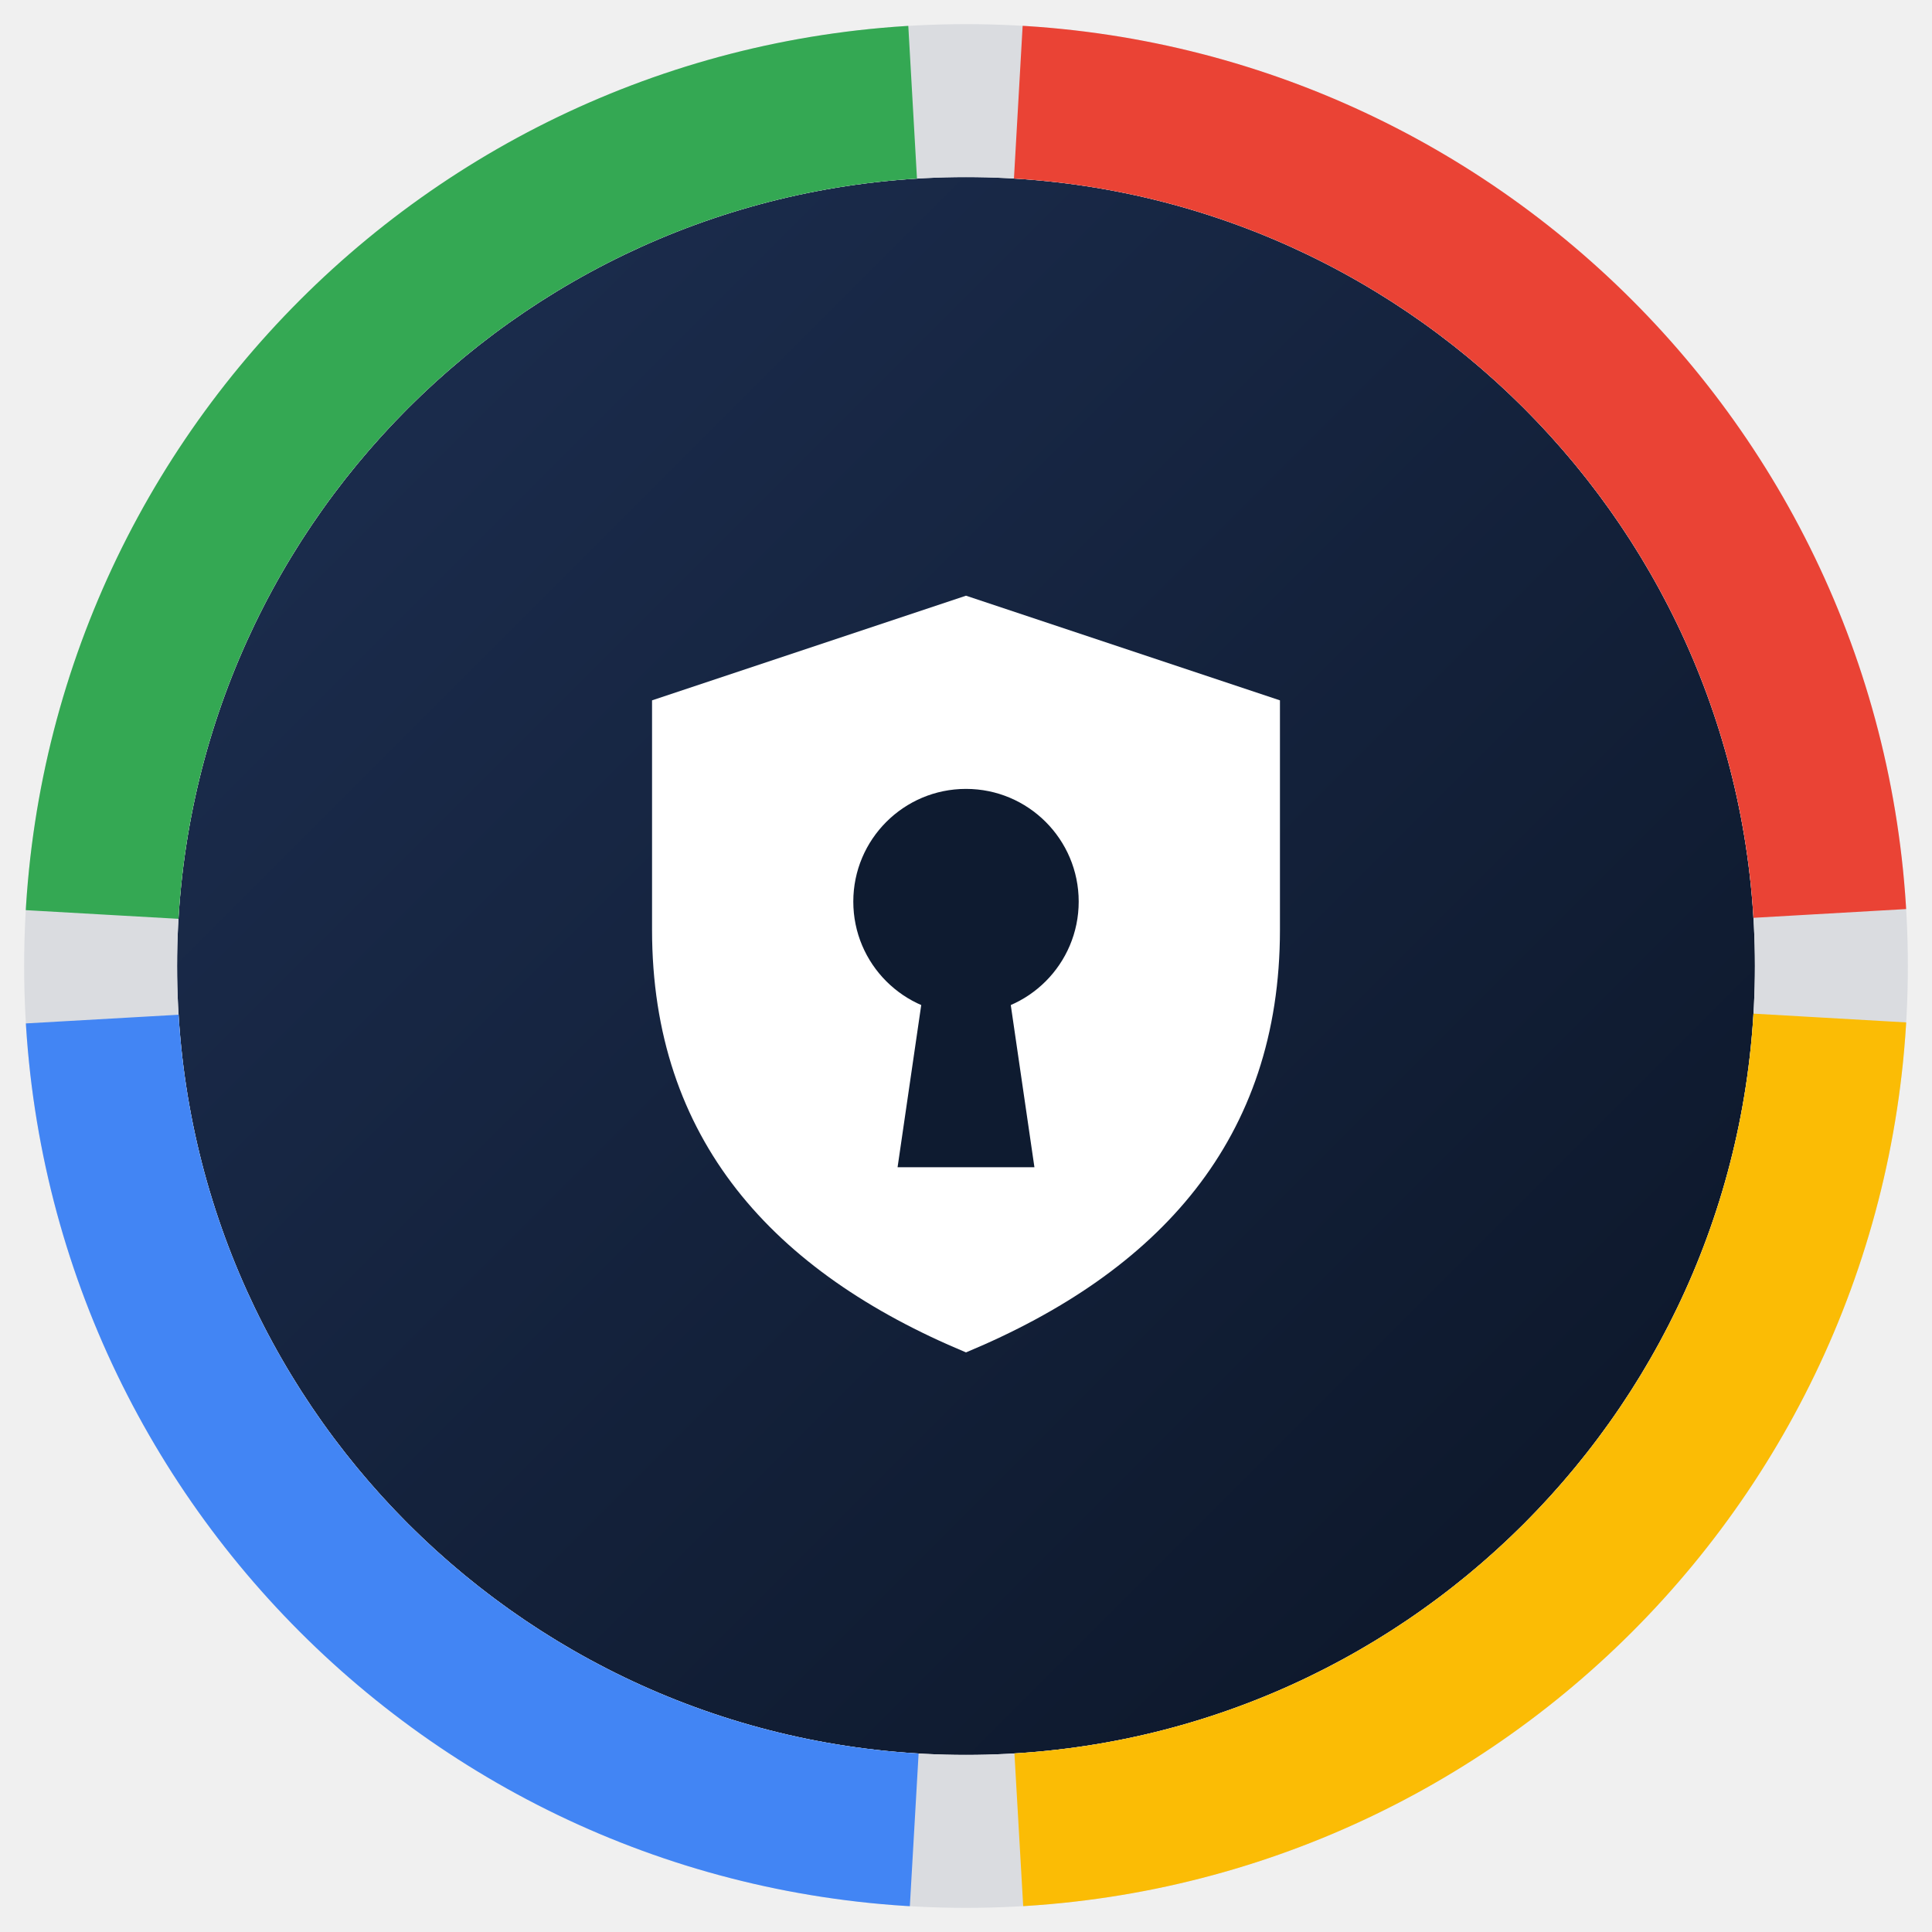
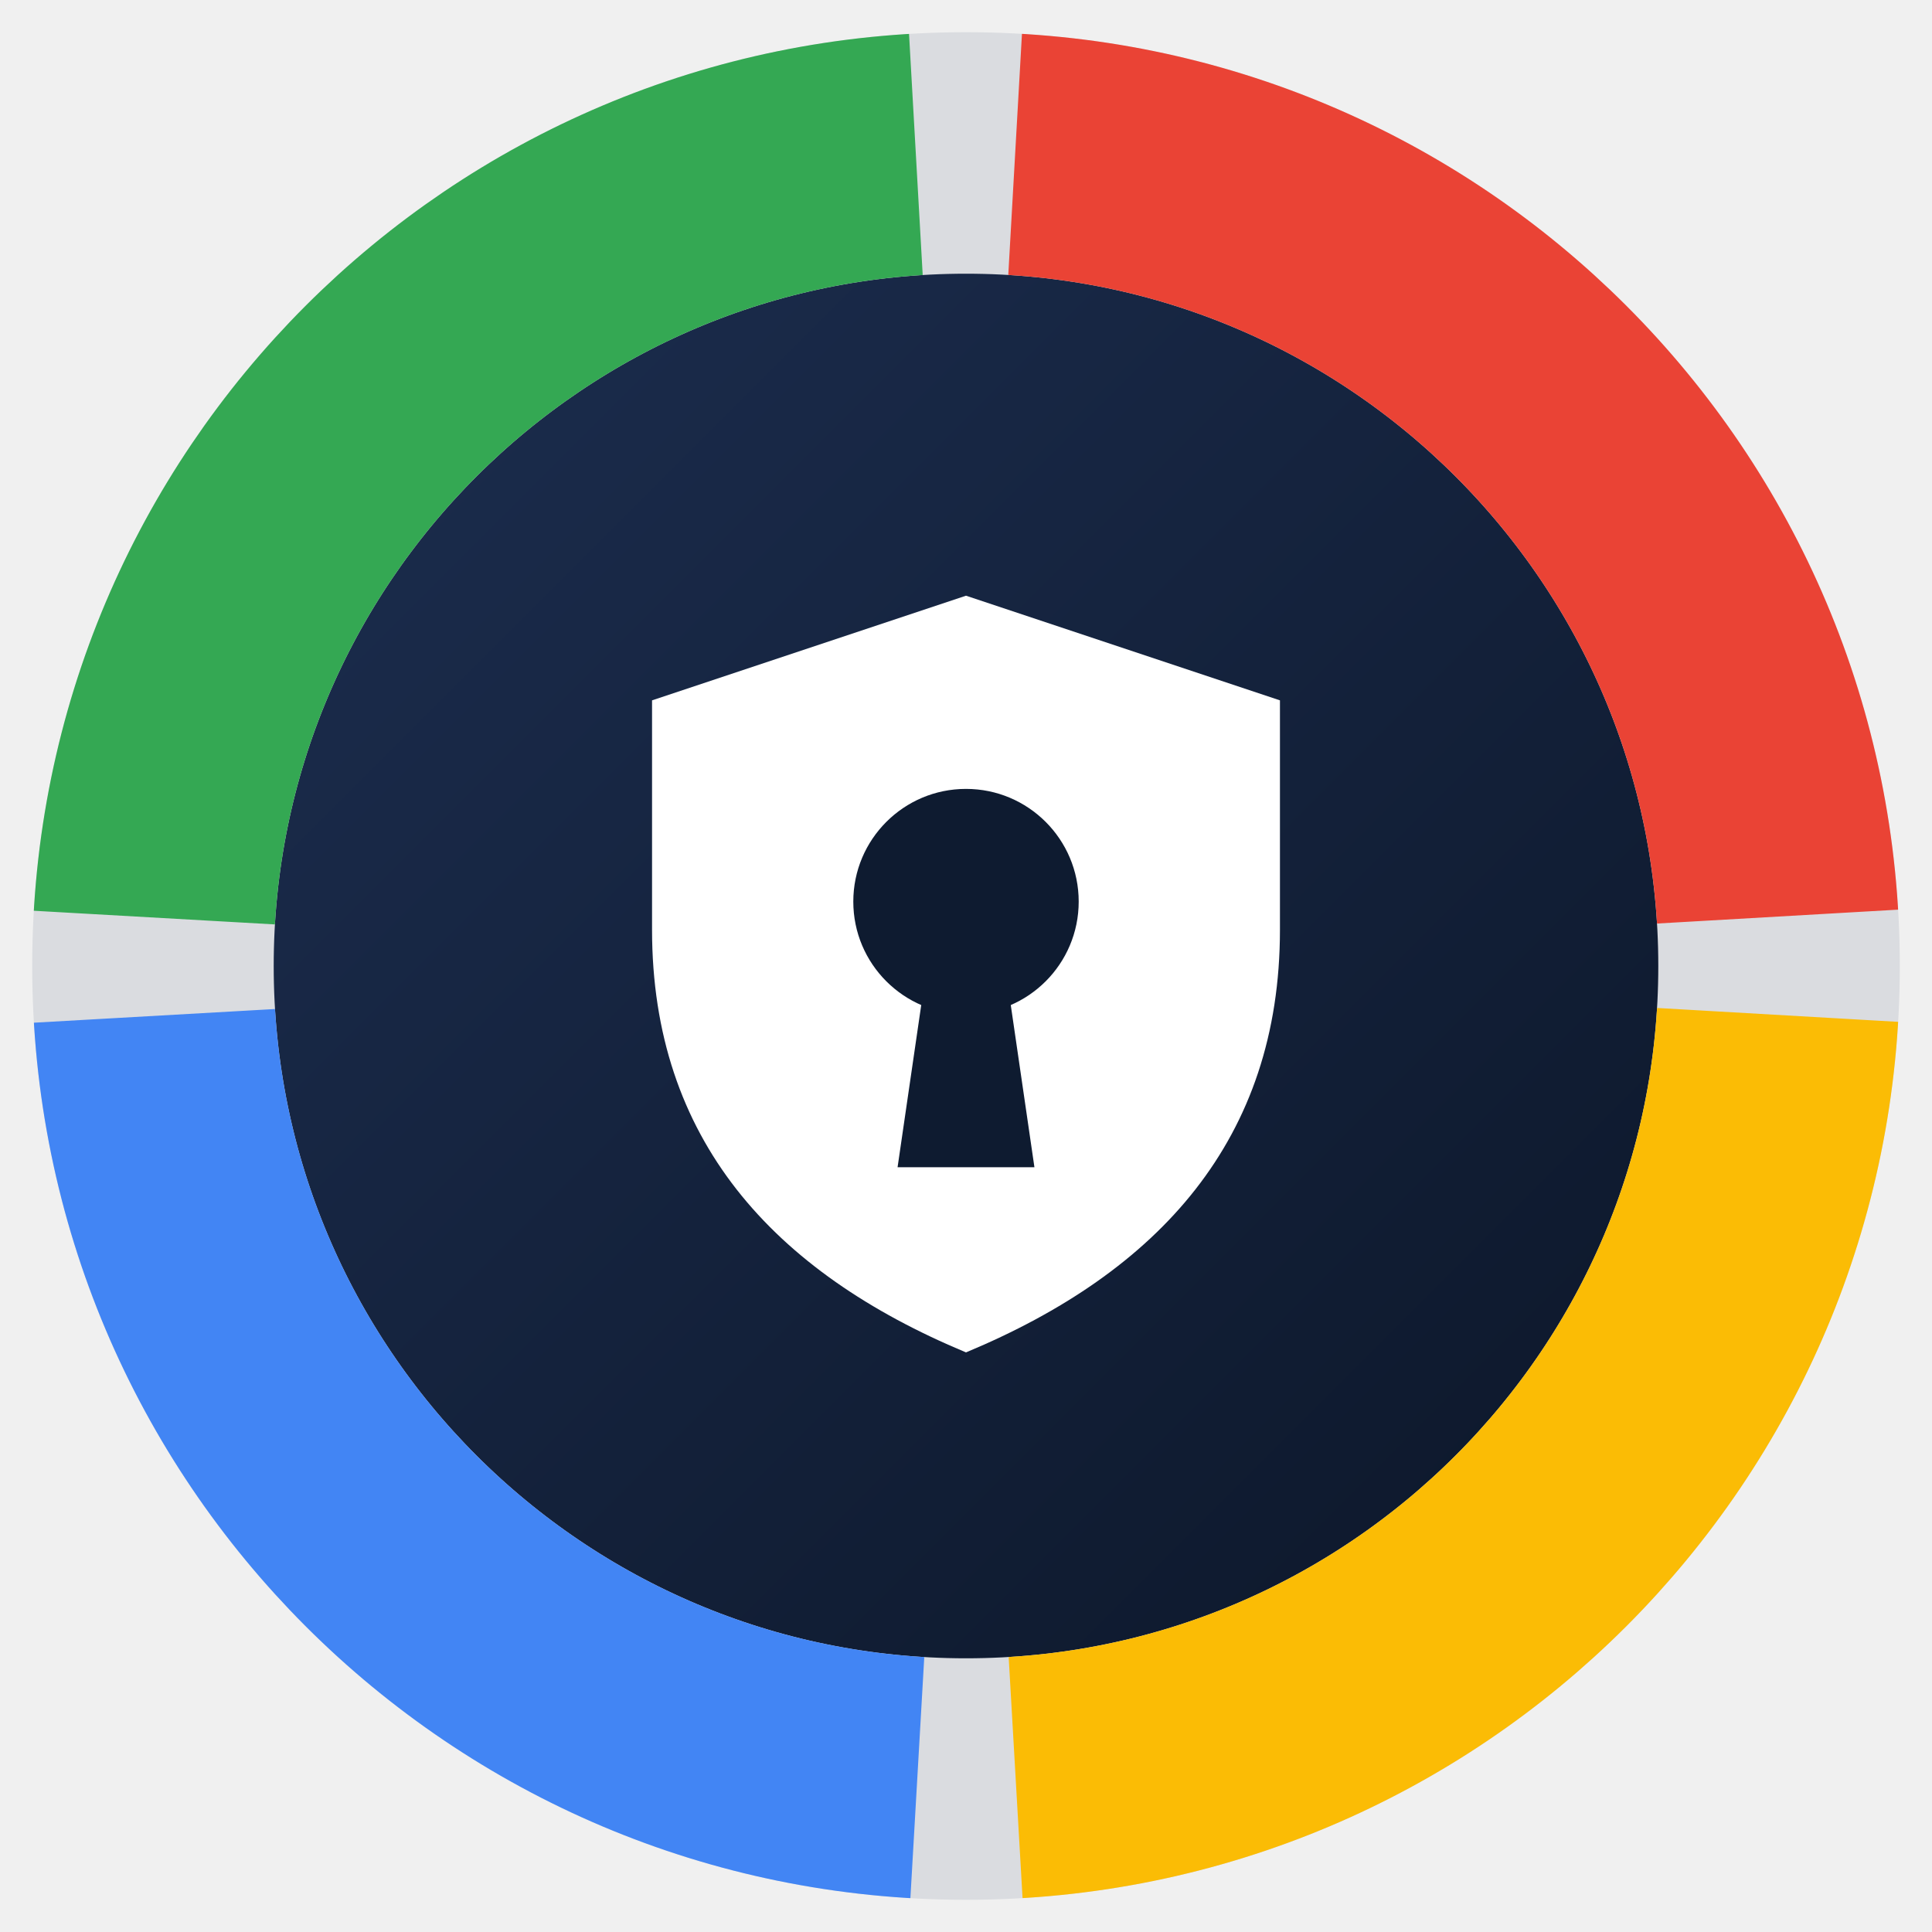
<svg xmlns="http://www.w3.org/2000/svg" width="128" height="128" viewBox="0 0 48 48">
  <defs>
    <linearGradient id="shield" x1="0" y1="0" x2="1" y2="1">
      <stop offset="0" stop-color="#1D2F52" />
      <stop offset="1" stop-color="#0B1526" />
    </linearGradient>
  </defs>
  <circle cx="24" cy="24" r="19.6" fill="url(#shield)" />
-   <circle cx="24" cy="24" r="21.5" fill="none" stroke="#DADCE0" stroke-width="3.8" />
-   <circle cx="24" cy="24" r="21.5" fill="none" stroke="#EA4335" stroke-width="3.8" stroke-dasharray="31.17 135.09" stroke-dashoffset="-1.3" transform="rotate(-90 24 24)" />
-   <circle cx="24" cy="24" r="21.5" fill="none" stroke="#FBBC05" stroke-width="3.8" stroke-dasharray="31.17 135.09" stroke-dashoffset="-35.07" transform="rotate(-90 24 24)" />
-   <circle cx="24" cy="24" r="21.5" fill="none" stroke="#4285F4" stroke-width="3.8" stroke-dasharray="31.17 135.09" stroke-dashoffset="-68.84" transform="rotate(-90 24 24)" />
-   <circle cx="24" cy="24" r="21.5" fill="none" stroke="#34A853" stroke-width="3.8" stroke-dasharray="31.17 135.09" stroke-dashoffset="-102.61" transform="rotate(-90 24 24)" />
+   <circle cx="24" cy="24" r="20.2" fill="none" stroke="#DADCE0" stroke-width="6" />
+   <circle cx="24" cy="24" r="20.2" fill="none" stroke="#EA4335" stroke-width="6" stroke-dasharray="29.285 126.922" stroke-dashoffset="-1.221" transform="rotate(-90 24 24)" />
+   <circle cx="24" cy="24" r="20.2" fill="none" stroke="#FBBC05" stroke-width="6" stroke-dasharray="29.285 126.922" stroke-dashoffset="-32.95" transform="rotate(-90 24 24)" />
+   <circle cx="24" cy="24" r="20.2" fill="none" stroke="#4285F4" stroke-width="6" stroke-dasharray="29.285 126.922" stroke-dashoffset="-64.678" transform="rotate(-90 24 24)" />
+   <circle cx="24" cy="24" r="20.2" fill="none" stroke="#34A853" stroke-width="6" stroke-dasharray="29.285 126.922" stroke-dashoffset="-96.406" transform="rotate(-90 24 24)" />
  <path d="M24 14.8 31.8 17.4 V23.1 C31.8 28.3 28.8 31.6 24 33.6 C19.2 31.6 16.2 28.3 16.2 23.1 V17.4 Z" fill="#FFF" />
  <circle cx="24" cy="22.4" r="2.8" fill="#0E1B30" />
  <path d="M23 24.2h2l.7 4.8h-3.4Z" fill="#0E1B30" />
</svg>
